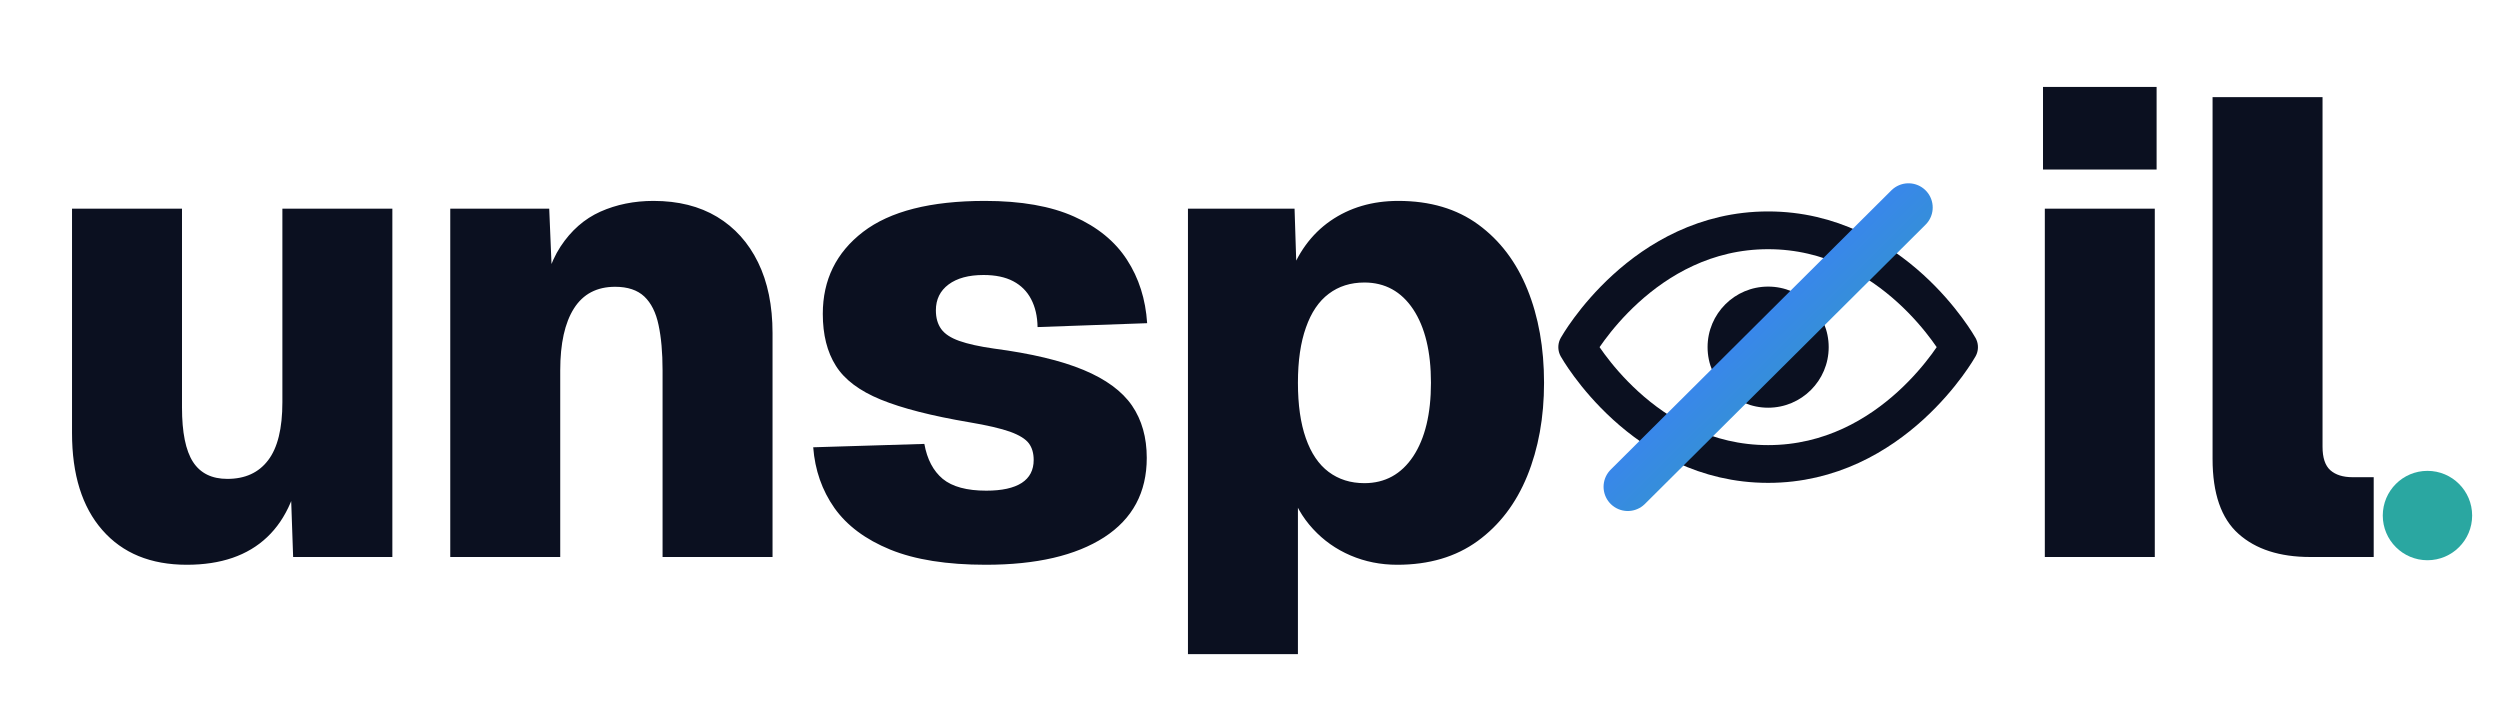
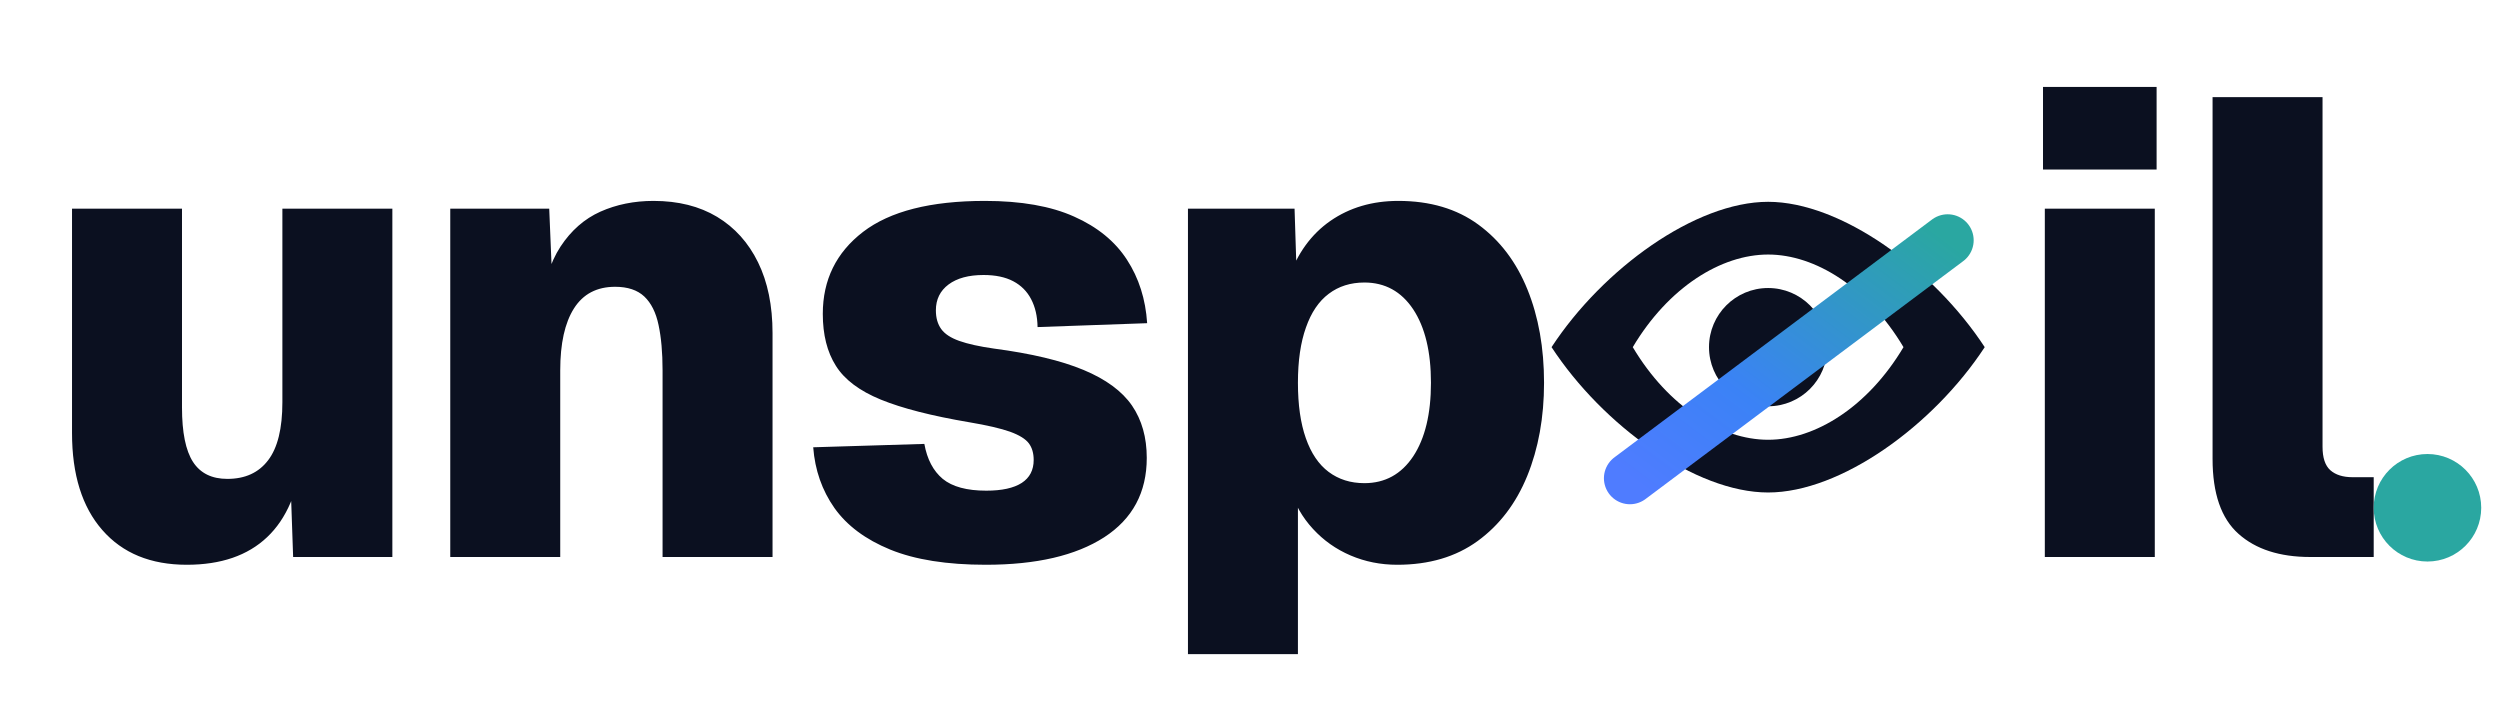
<svg xmlns="http://www.w3.org/2000/svg" viewBox="0 0 193 55" role="img" aria-label="unspoil.">
  <defs>
-     <linearGradient id="mako" x2="100%" y2="100%">
+     <linearGradient id="mako" x1="0%" y1="100%" x2="100%" y2="0%">
      <stop stop-color="#4F7CFF" />
      <stop offset=".35" stop-color="#3B82F6" />
      <stop offset="1" stop-color="#2AA7A1" />
    </linearGradient>
  </defs>
  <path fill="#0B1020" d="M14.42 43.6Q10.24 43.6 7.9 40.92Q5.56 38.25 5.56 33.43V16.11H14.05V31.46Q14.05 34.34 14.9 35.66Q15.75 36.97 17.55 36.97Q19.61 36.97 20.7 35.53Q21.8 34.09 21.8 31.05V16.11H30.29V43H22.63L22.35 34.93L23.35 35.08Q22.87 39.35 20.62 41.47Q18.37 43.6 14.42 43.6ZM34.76 43V16.11H42.4L42.74 24.3L41.7 24.13Q42.04 20.92 43.27 19.04Q44.5 17.17 46.35 16.34Q48.21 15.51 50.45 15.51Q53.31 15.51 55.36 16.74Q57.41 17.98 58.52 20.25Q59.64 22.53 59.64 25.72V43H51.15V28.59Q51.15 26.53 50.84 25.09Q50.54 23.65 49.74 22.89Q48.94 22.14 47.49 22.14Q45.37 22.14 44.31 23.81Q43.25 25.48 43.25 28.59V43ZM76.1 43.6Q71.6 43.6 68.73 42.43Q65.87 41.26 64.42 39.22Q62.98 37.17 62.78 34.53L71.36 34.27Q71.68 36.05 72.78 36.97Q73.89 37.88 76.14 37.88Q77.95 37.88 78.88 37.28Q79.8 36.68 79.8 35.51Q79.8 34.73 79.43 34.23Q79.05 33.72 77.98 33.33Q76.91 32.95 74.84 32.6Q70.47 31.86 68 30.85Q65.53 29.84 64.53 28.24Q63.52 26.65 63.52 24.23Q63.52 20.29 66.63 17.9Q69.75 15.51 76.03 15.51Q80.23 15.51 82.92 16.72Q85.62 17.92 87 20.05Q88.38 22.17 88.56 24.95L80.1 25.25Q80.08 24 79.6 23.09Q79.13 22.19 78.22 21.71Q77.31 21.23 75.93 21.23Q74.21 21.23 73.23 21.96Q72.25 22.69 72.25 23.96Q72.25 24.83 72.66 25.4Q73.07 25.97 74.06 26.32Q75.05 26.67 76.73 26.91Q81.06 27.48 83.65 28.56Q86.24 29.64 87.39 31.31Q88.53 32.98 88.53 35.35Q88.53 39.35 85.24 41.48Q81.95 43.6 76.1 43.6ZM91.71 50.5V16.11H99.94L100.12 21.77L99.48 21.51Q100.48 18.6 102.71 17.05Q104.94 15.51 107.95 15.51Q111.63 15.51 114.13 17.34Q116.64 19.18 117.92 22.35Q119.2 25.51 119.2 29.55Q119.2 33.56 117.9 36.75Q116.6 39.93 114.07 41.77Q111.55 43.6 107.87 43.6Q105.94 43.6 104.26 42.88Q102.58 42.16 101.36 40.83Q100.13 39.5 99.57 37.69L100.2 37.38V50.5ZM105.33 37.3Q107.72 37.3 109.1 35.23Q110.47 33.15 110.47 29.55Q110.47 25.96 109.1 23.88Q107.72 21.81 105.33 21.81Q103.73 21.81 102.58 22.68Q101.43 23.54 100.82 25.28Q100.2 27.01 100.2 29.55Q100.2 32.1 100.81 33.83Q101.42 35.57 102.57 36.43Q103.73 37.3 105.33 37.3ZM157.86 43V16.11H166.35V43ZM157.72 13.09V6.71H166.49V13.09ZM178.35 43Q174.81 43 172.81 41.21Q170.81 39.43 170.81 35.43V7.5H179.3V34.49Q179.3 35.76 179.9 36.3Q180.51 36.84 181.62 36.84H183.25V43Z" />
  <g transform="translate(118.90 9.2) scale(1.10)">
-     <g fill="none" stroke-linecap="round" stroke-linejoin="round">
-       <path d="M2.6 16S7.2 7.8 16 7.8 29.4 16 29.4 16 24.8 24.2 16 24.2 2.6 16 2.6 16Z" stroke="#0B1020" stroke-width="2.65" />
-       <circle cx="16" cy="16" r="4.25" fill="#0B1020" />
-       <path d="M6.15 25.8 25.85 6.2" stroke="url(#mako)" stroke-width="3.4" />
-     </g>
+     <path fill="#0B1020" fill-rule="evenodd" d="M.8 16C4.4 10.5 10.9 5.8 16 5.8S27.6 10.5 31.2 16C27.6 21.5 21.1 26.2 16 26.2S4.4 21.5.8 16ZM6.5 16C9 11.8 12.7 9.5 16 9.5s7 2.3 9.5 6.5c-2.5 4.2-6.2 6.5-9.5 6.5s-7-2.3-9.5-6.5Z" />
+     <circle cx="16" cy="16" r="4.15" fill="#0B1020" />
+     <path d="M6.3 25.2 28.6 8.5" fill="none" stroke="url(#mako)" stroke-linecap="round" stroke-width="3.65" />
  </g>
-   <circle cx="187.40" cy="39.8" r="3.45" fill="#2AA7A1" />
+   <circle cx="187.40" cy="39.2" r="4.15" fill="#2AA7A1" />
</svg>
